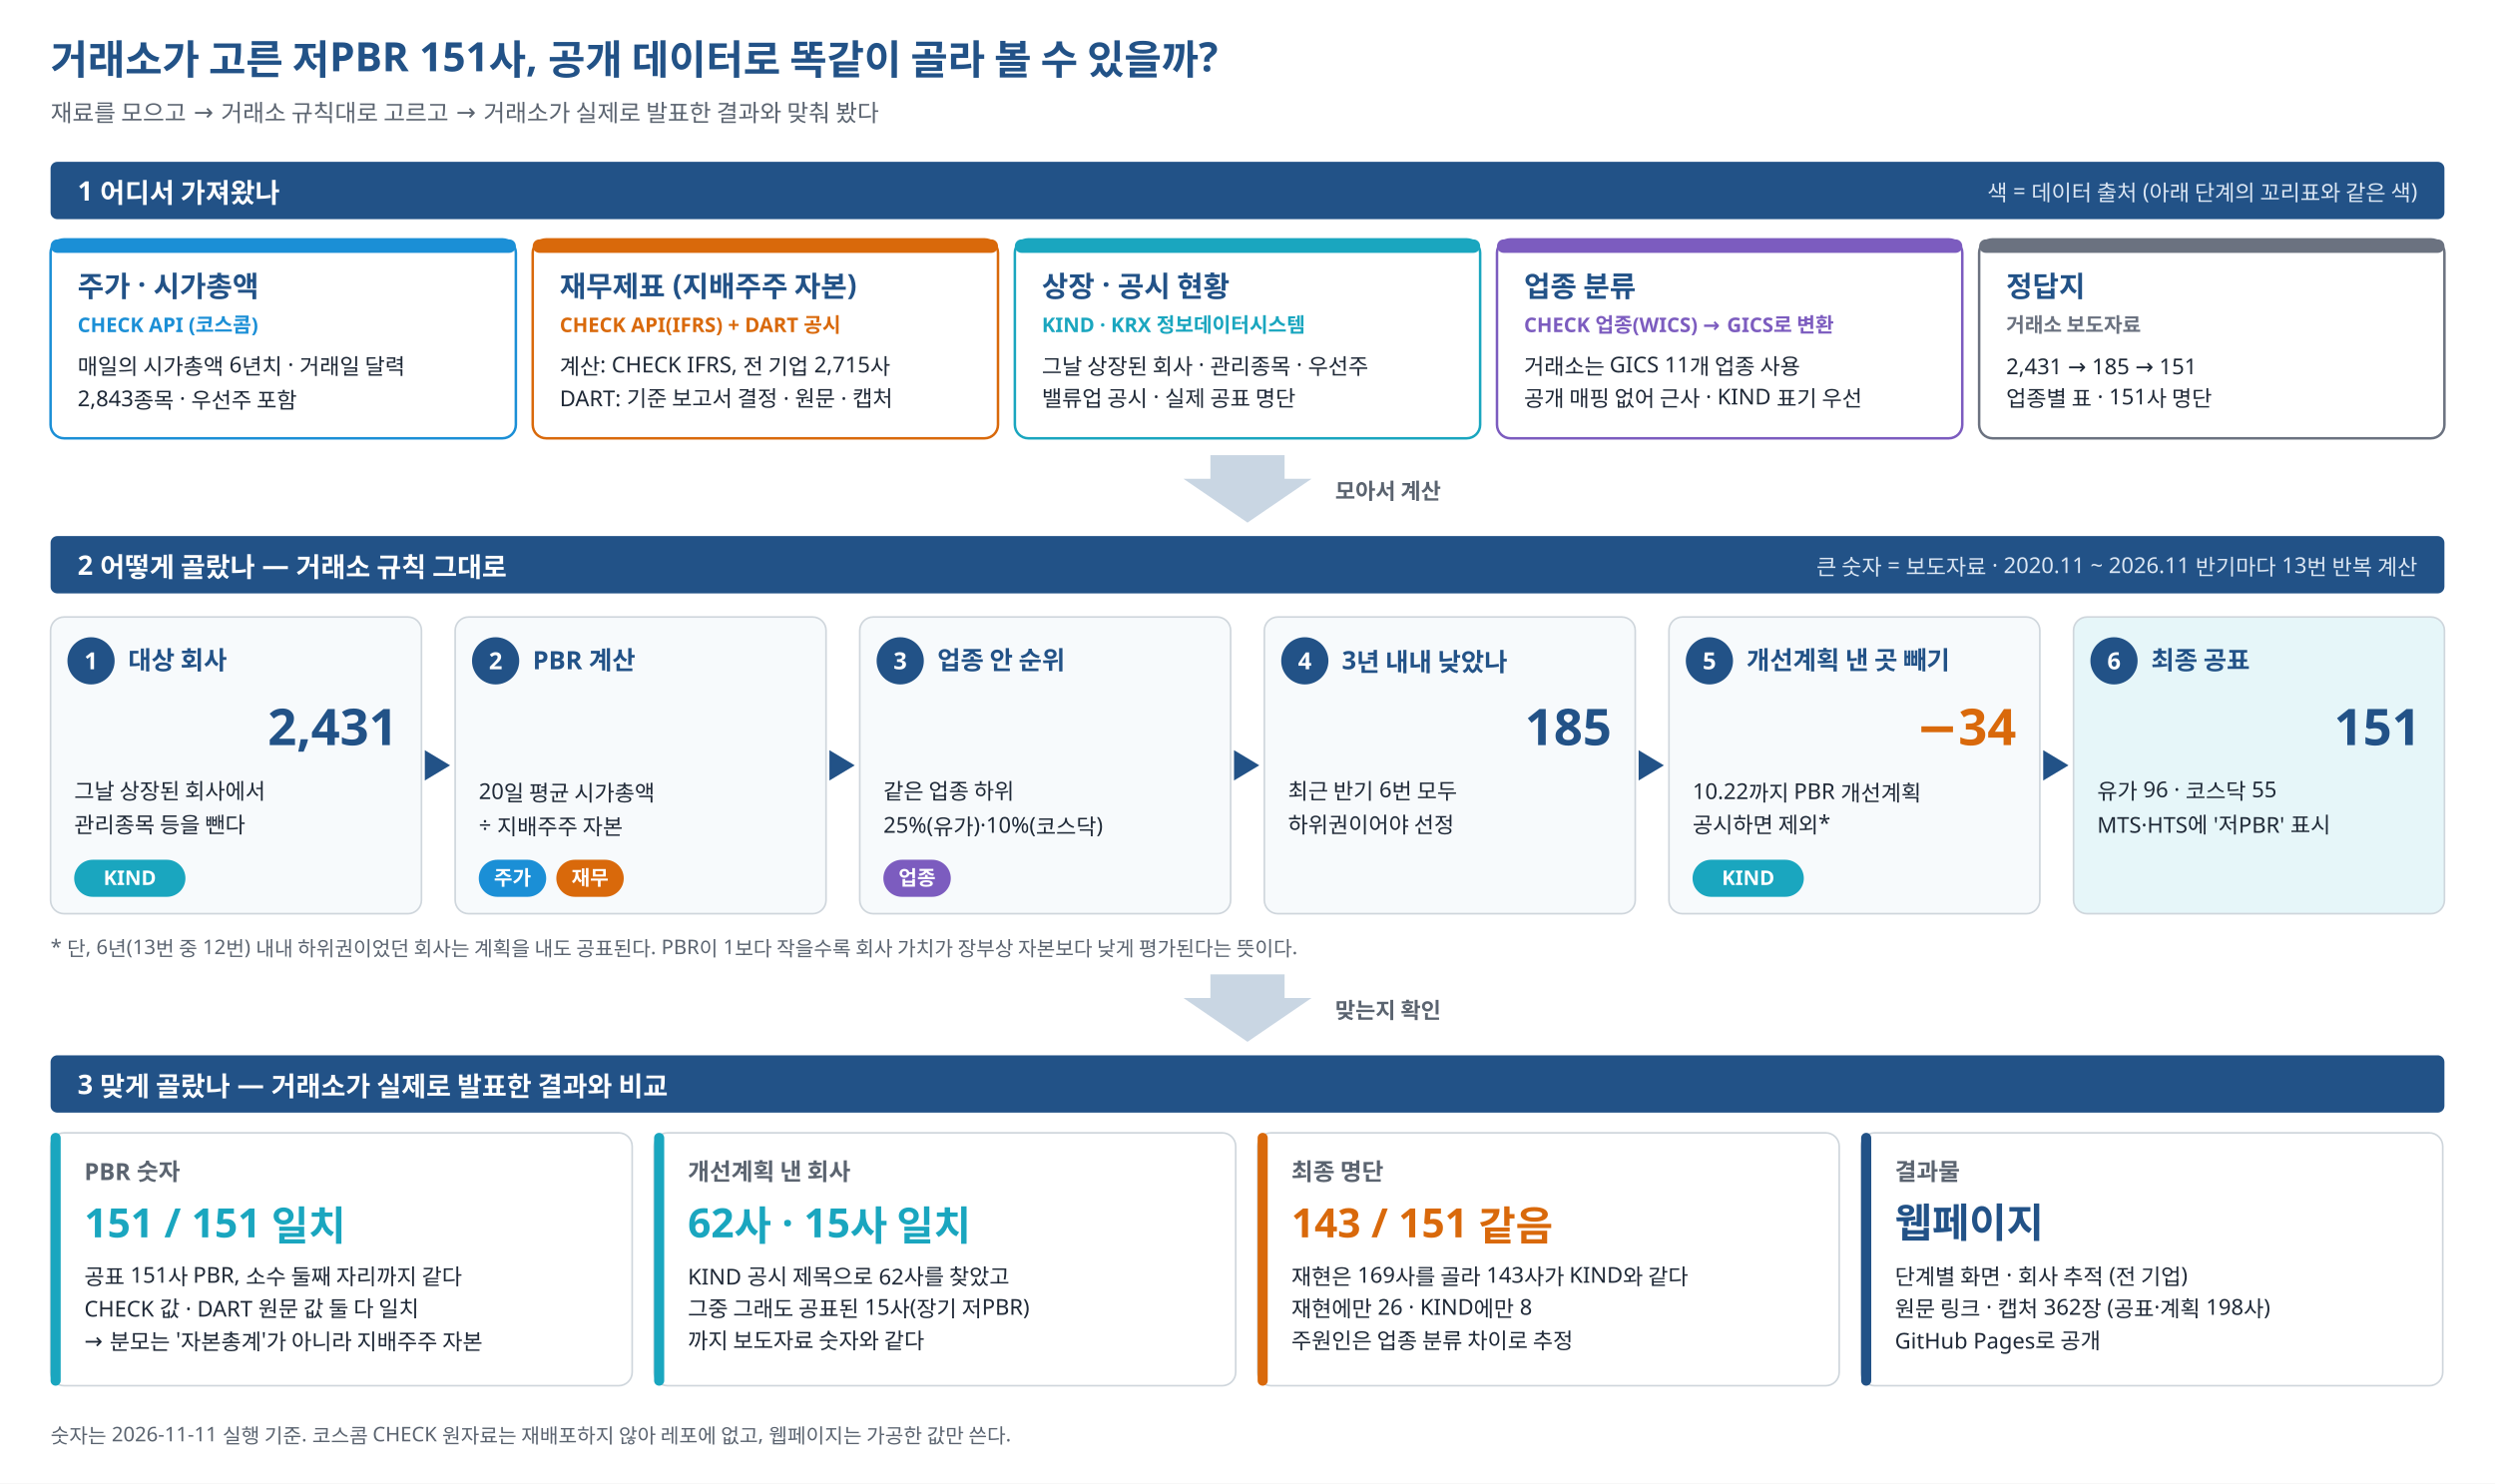
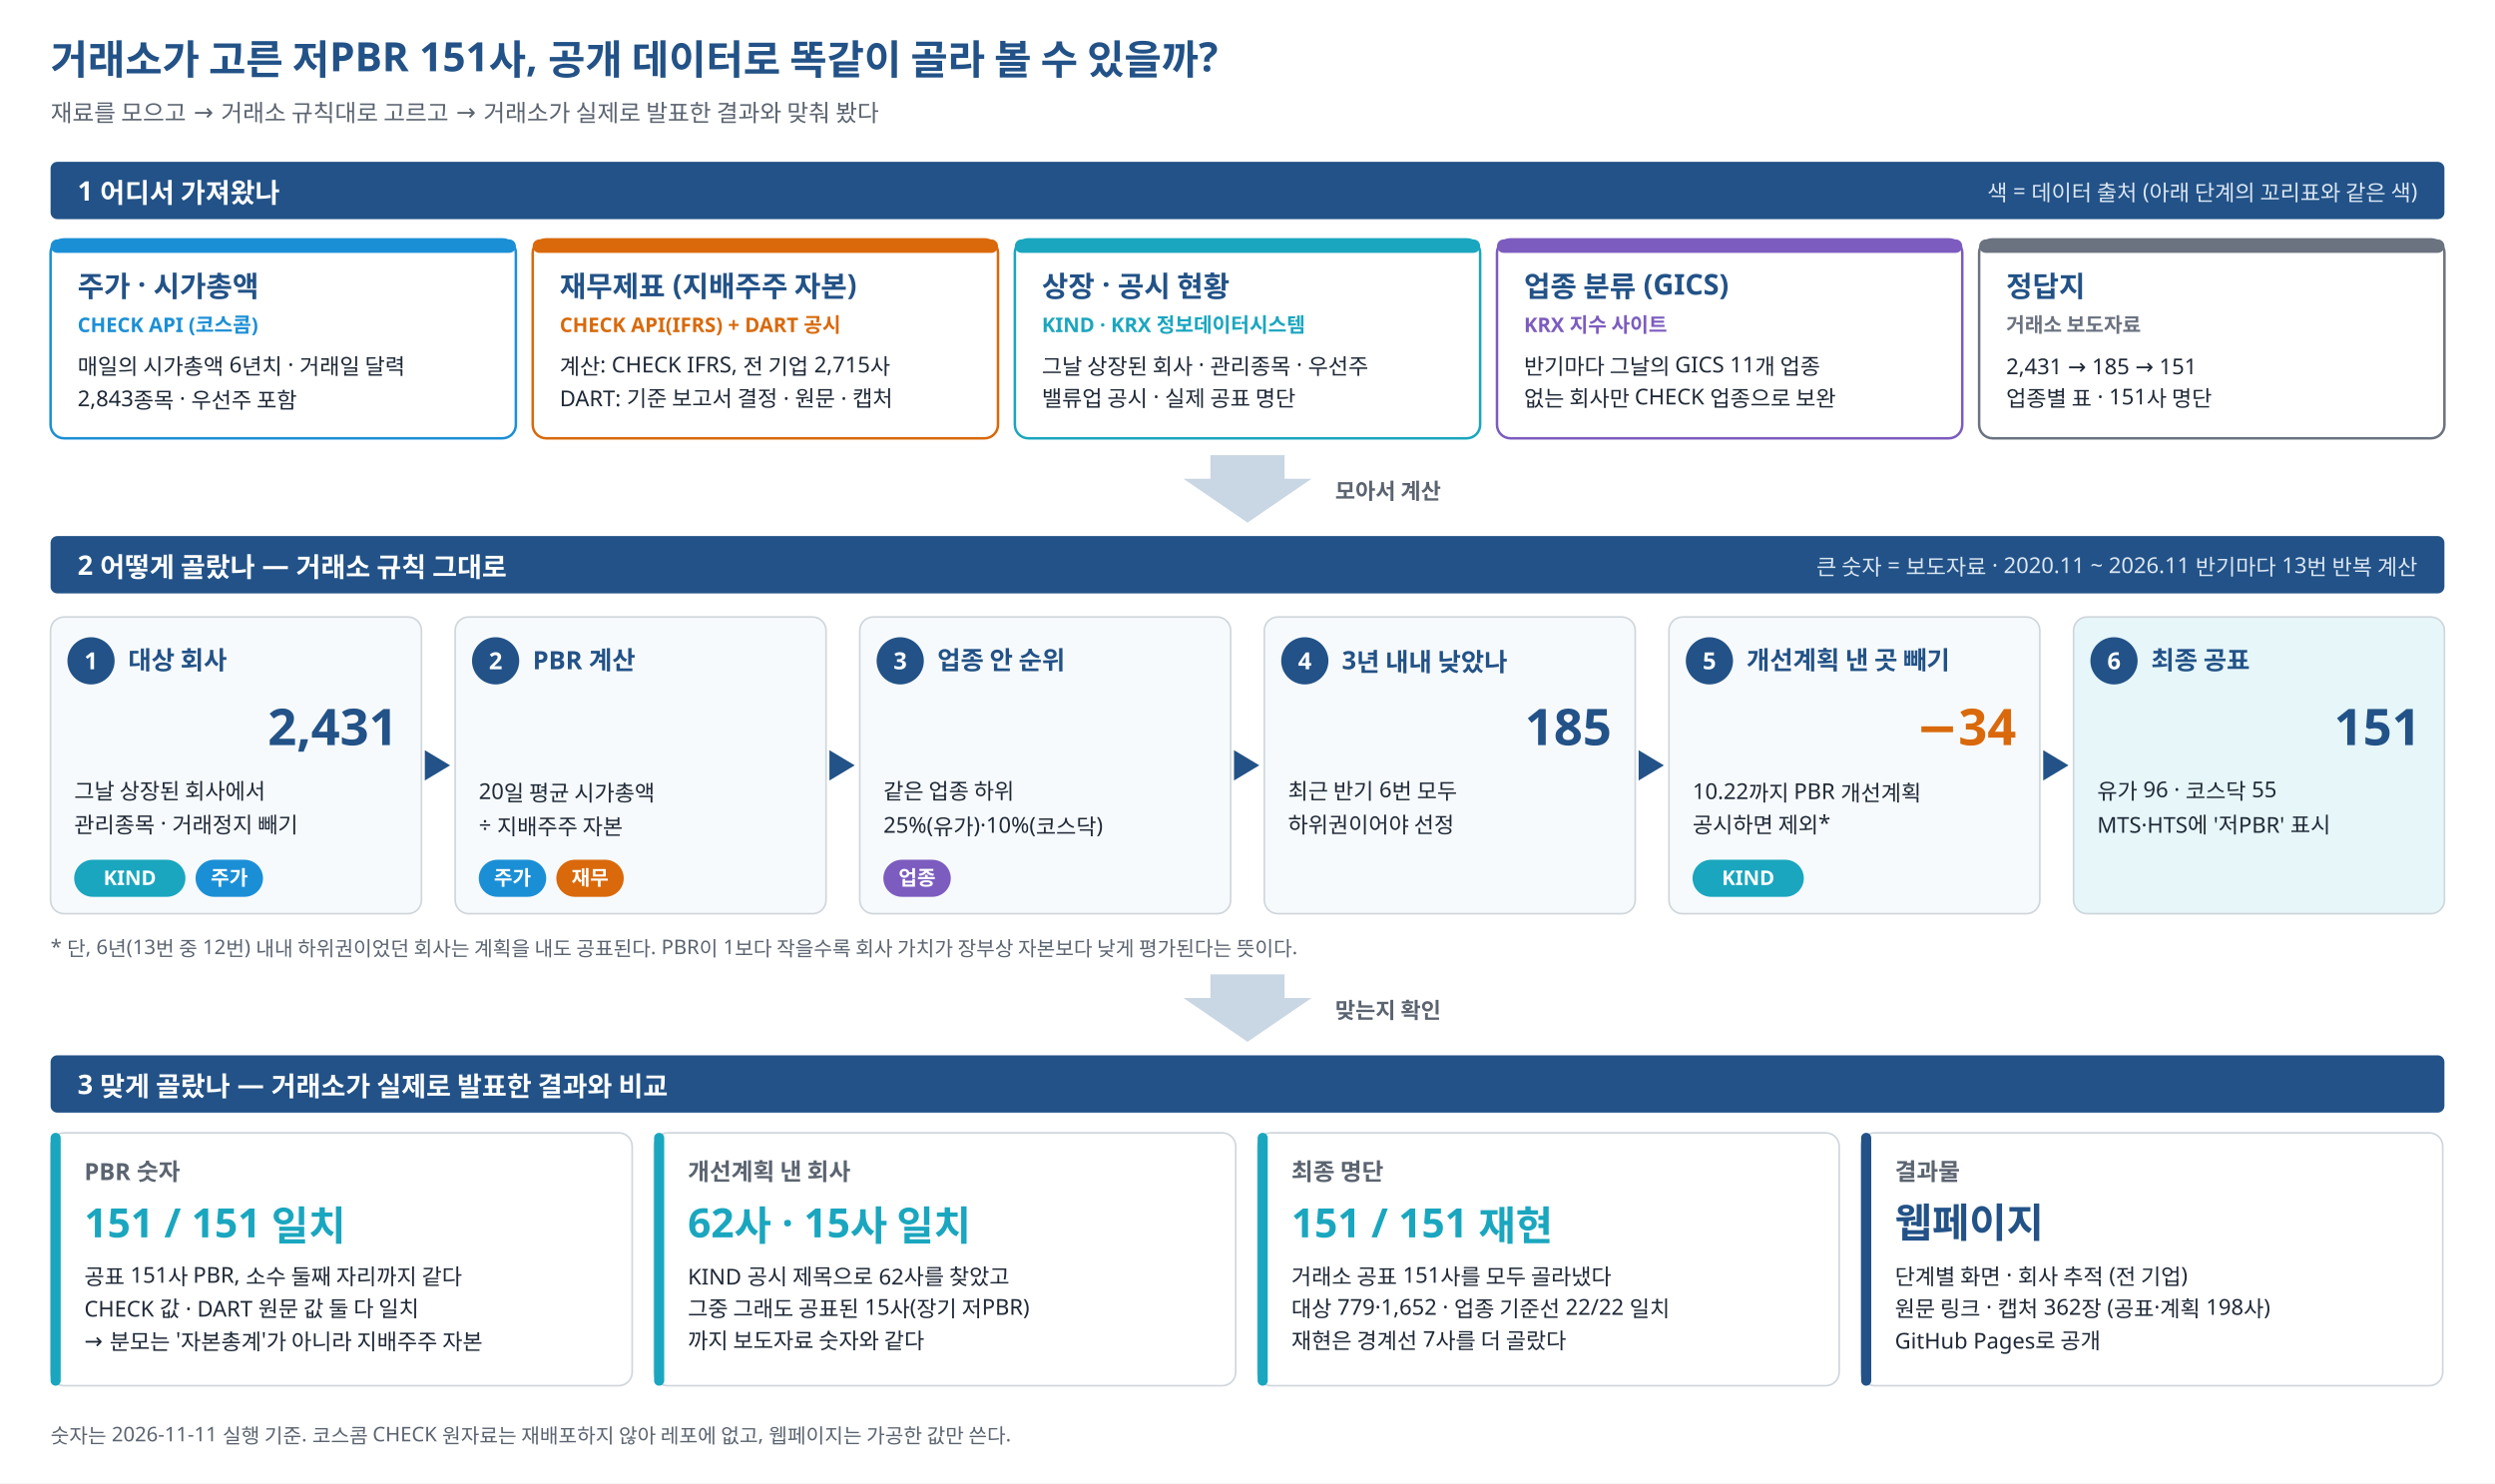
<svg xmlns="http://www.w3.org/2000/svg" viewBox="0 0 1480 880" width="1480" height="880" font-family="'Noto Sans KR','Malgun Gothic','Apple SD Gothic Neo',sans-serif">
  <rect width="1480" height="880" fill="#ffffff" />
  <text x="30" y="44" font-size="24" font-weight="700" fill="#225287" text-anchor="start">거래소가 고른 저PBR 151사, 공개 데이터로 똑같이 골라 볼 수 있을까?</text>
  <text x="30" y="72" font-size="14" font-weight="400" fill="#5b6470" text-anchor="start">재료를 모으고 → 거래소 규칙대로 고르고 → 거래소가 실제로 발표한 결과와 맞춰 봤다</text>
  <rect x="30" y="96" width="1420" height="34" rx="4" fill="#225287" />
  <text x="46" y="119" font-size="16" font-weight="700" fill="#fff" text-anchor="start">1  어디서 가져왔나</text>
  <text x="1434" y="119" font-size="13" font-weight="400" fill="#dbe6f3" text-anchor="end">색 = 데이터 출처 (아래 단계의 꼬리표와 같은 색)</text>
  <rect x="30" y="142" width="276" height="118" rx="8" fill="#fff" stroke="#1b8fd6" stroke-width="1.5" />
  <rect x="30" y="142" width="276" height="8" rx="4" fill="#1b8fd6" />
  <text x="46" y="176" font-size="17" font-weight="700" fill="#225287" text-anchor="start">주가 · 시가총액</text>
  <text x="46" y="197" font-size="12" font-weight="700" fill="#1b8fd6" text-anchor="start">CHECK API (코스콤)</text>
  <text x="46" y="222" font-size="13" font-weight="400" fill="#1f2937" text-anchor="start">매일의 시가총액 6년치 · 거래일 달력</text>
  <text x="46" y="241" font-size="13" font-weight="400" fill="#1f2937" text-anchor="start">2,843종목 · 우선주 포함</text>
  <rect x="316" y="142" width="276" height="118" rx="8" fill="#fff" stroke="#d9690b" stroke-width="1.5" />
  <rect x="316" y="142" width="276" height="8" rx="4" fill="#d9690b" />
  <text x="332" y="176" font-size="17" font-weight="700" fill="#225287" text-anchor="start">재무제표 (지배주주 자본)</text>
  <text x="332" y="197" font-size="12" font-weight="700" fill="#d9690b" text-anchor="start">CHECK API(IFRS) + DART 공시</text>
  <text x="332" y="222" font-size="13" font-weight="400" fill="#1f2937" text-anchor="start">계산: CHECK IFRS, 전 기업 2,715사</text>
  <text x="332" y="241" font-size="13" font-weight="400" fill="#1f2937" text-anchor="start">DART: 기준 보고서 결정 · 원문 · 캡처</text>
  <rect x="602" y="142" width="276" height="118" rx="8" fill="#fff" stroke="#1aa6bf" stroke-width="1.5" />
  <rect x="602" y="142" width="276" height="8" rx="4" fill="#1aa6bf" />
  <text x="618" y="176" font-size="17" font-weight="700" fill="#225287" text-anchor="start">상장 · 공시 현황</text>
  <text x="618" y="197" font-size="12" font-weight="700" fill="#1aa6bf" text-anchor="start">KIND · KRX 정보데이터시스템</text>
  <text x="618" y="222" font-size="13" font-weight="400" fill="#1f2937" text-anchor="start">그날 상장된 회사 · 관리종목 · 우선주</text>
  <text x="618" y="241" font-size="13" font-weight="400" fill="#1f2937" text-anchor="start">밸류업 공시 · 실제 공표 명단</text>
  <rect x="888" y="142" width="276" height="118" rx="8" fill="#fff" stroke="#7c5cbf" stroke-width="1.5" />
  <rect x="888" y="142" width="276" height="8" rx="4" fill="#7c5cbf" />
-   <text x="904" y="176" font-size="17" font-weight="700" fill="#225287" text-anchor="start">업종 분류</text>
-   <text x="904" y="197" font-size="12" font-weight="700" fill="#7c5cbf" text-anchor="start">CHECK 업종(WICS) → GICS로 변환</text>
-   <text x="904" y="222" font-size="13" font-weight="400" fill="#1f2937" text-anchor="start">거래소는 GICS 11개 업종 사용</text>
-   <text x="904" y="241" font-size="13" font-weight="400" fill="#1f2937" text-anchor="start">공개 매핑 없어 근사 · KIND 표기 우선</text>
+   <text x="904" y="176" font-size="17" font-weight="700" fill="#225287" text-anchor="start">업종 분류 (GICS)</text>
+   <text x="904" y="197" font-size="12" font-weight="700" fill="#7c5cbf" text-anchor="start">KRX 지수 사이트</text>
+   <text x="904" y="222" font-size="13" font-weight="400" fill="#1f2937" text-anchor="start">반기마다 그날의 GICS 11개 업종</text>
+   <text x="904" y="241" font-size="13" font-weight="400" fill="#1f2937" text-anchor="start">없는 회사만 CHECK 업종으로 보완</text>
  <rect x="1174" y="142" width="276" height="118" rx="8" fill="#fff" stroke="#6b7280" stroke-width="1.5" />
  <rect x="1174" y="142" width="276" height="8" rx="4" fill="#6b7280" />
  <text x="1190" y="176" font-size="17" font-weight="700" fill="#225287" text-anchor="start">정답지</text>
  <text x="1190" y="197" font-size="12" font-weight="700" fill="#6b7280" text-anchor="start">거래소 보도자료</text>
  <text x="1190" y="222" font-size="13" font-weight="400" fill="#1f2937" text-anchor="start">2,431 → 185 → 151</text>
  <text x="1190" y="241" font-size="13" font-weight="400" fill="#1f2937" text-anchor="start">업종별 표 · 151사 명단</text>
  <path d="M718.0,270 L762.0,270 L762.0,284 L778.0,284 L740.0,310 L702.0,284 L718.0,284 z" fill="#c9d6e3" />
  <text x="792.0" y="296" font-size="13" font-weight="700" fill="#5b6470" text-anchor="start">모아서 계산</text>
  <rect x="30" y="318" width="1420" height="34" rx="4" fill="#225287" />
  <text x="46" y="341" font-size="16" font-weight="700" fill="#fff" text-anchor="start">2  어떻게 골랐나 — 거래소 규칙 그대로</text>
  <text x="1434" y="341" font-size="13" font-weight="400" fill="#dbe6f3" text-anchor="end">큰 숫자 = 보도자료 · 2020.11 ~ 2026.11 반기마다 13번 반복 계산</text>
  <rect x="30" y="366" width="220" height="176" rx="8" fill="#f7fafc" stroke="#cfd6dc" />
  <circle cx="54" cy="392" r="14" fill="#225287" />
  <text x="54" y="397" font-size="14" font-weight="700" fill="#fff" text-anchor="middle">1</text>
  <text x="76" y="397" font-size="15" font-weight="700" fill="#225287" text-anchor="start">대상 회사</text>
  <text x="236" y="442" font-size="30" font-weight="700" fill="#225287" text-anchor="end">2,431</text>
  <text x="44" y="474" font-size="13" font-weight="400" fill="#1f2937" text-anchor="start">그날 상장된 회사에서</text>
-   <text x="44" y="494" font-size="13" font-weight="400" fill="#1f2937" text-anchor="start">관리종목 등을 뺀다</text>
+   <text x="44" y="494" font-size="13" font-weight="400" fill="#1f2937" text-anchor="start">관리종목 · 거래정지 빼기</text>
  <rect x="44" y="510" width="66" height="22" rx="11" fill="#1aa6bf" />
  <text x="77.0" y="525" font-size="12" font-weight="700" fill="#fff" text-anchor="middle">KIND</text>
+   <rect x="116" y="510" width="40" height="22" rx="11" fill="#1b8fd6" />
+   <text x="136.0" y="525" font-size="12" font-weight="700" fill="#fff" text-anchor="middle">주가</text>
  <path d="M252,445.0 L267,454.0 L252,463.0 z" fill="#225287" />
  <rect x="270" y="366" width="220" height="176" rx="8" fill="#f7fafc" stroke="#cfd6dc" />
  <circle cx="294" cy="392" r="14" fill="#225287" />
  <text x="294" y="397" font-size="14" font-weight="700" fill="#fff" text-anchor="middle">2</text>
  <text x="316" y="397" font-size="15" font-weight="700" fill="#225287" text-anchor="start">PBR 계산</text>
  <text x="284" y="474" font-size="13" font-weight="400" fill="#1f2937" text-anchor="start">20일 평균 시가총액</text>
  <text x="284" y="494" font-size="13" font-weight="400" fill="#1f2937" text-anchor="start">÷ 지배주주 자본</text>
  <rect x="284" y="510" width="40" height="22" rx="11" fill="#1b8fd6" />
  <text x="304.0" y="525" font-size="12" font-weight="700" fill="#fff" text-anchor="middle">주가</text>
  <rect x="330" y="510" width="40" height="22" rx="11" fill="#d9690b" />
  <text x="350.0" y="525" font-size="12" font-weight="700" fill="#fff" text-anchor="middle">재무</text>
  <path d="M492,445.0 L507,454.0 L492,463.0 z" fill="#225287" />
  <rect x="510" y="366" width="220" height="176" rx="8" fill="#f7fafc" stroke="#cfd6dc" />
  <circle cx="534" cy="392" r="14" fill="#225287" />
  <text x="534" y="397" font-size="14" font-weight="700" fill="#fff" text-anchor="middle">3</text>
  <text x="556" y="397" font-size="15" font-weight="700" fill="#225287" text-anchor="start">업종 안 순위</text>
  <text x="524" y="474" font-size="13" font-weight="400" fill="#1f2937" text-anchor="start">같은 업종 하위</text>
  <text x="524" y="494" font-size="13" font-weight="400" fill="#1f2937" text-anchor="start">25%(유가)·10%(코스닥)</text>
  <rect x="524" y="510" width="40" height="22" rx="11" fill="#7c5cbf" />
  <text x="544.0" y="525" font-size="12" font-weight="700" fill="#fff" text-anchor="middle">업종</text>
  <path d="M732,445.0 L747,454.0 L732,463.0 z" fill="#225287" />
  <rect x="750" y="366" width="220" height="176" rx="8" fill="#f7fafc" stroke="#cfd6dc" />
  <circle cx="774" cy="392" r="14" fill="#225287" />
  <text x="774" y="397" font-size="14" font-weight="700" fill="#fff" text-anchor="middle">4</text>
  <text x="796" y="397" font-size="15" font-weight="700" fill="#225287" text-anchor="start">3년 내내 낮았나</text>
  <text x="956" y="442" font-size="30" font-weight="700" fill="#225287" text-anchor="end">185</text>
  <text x="764" y="474" font-size="13" font-weight="400" fill="#1f2937" text-anchor="start">최근 반기 6번 모두</text>
  <text x="764" y="494" font-size="13" font-weight="400" fill="#1f2937" text-anchor="start">하위권이어야 선정</text>
  <path d="M972,445.0 L987,454.0 L972,463.0 z" fill="#225287" />
  <rect x="990" y="366" width="220" height="176" rx="8" fill="#f7fafc" stroke="#cfd6dc" />
  <circle cx="1014" cy="392" r="14" fill="#225287" />
  <text x="1014" y="397" font-size="14" font-weight="700" fill="#fff" text-anchor="middle">5</text>
  <text x="1036" y="397" font-size="15" font-weight="700" fill="#225287" text-anchor="start">개선계획 낸 곳 빼기</text>
  <text x="1196" y="442" font-size="30" font-weight="700" fill="#d9690b" text-anchor="end">−34</text>
  <text x="1004" y="474" font-size="13" font-weight="400" fill="#1f2937" text-anchor="start">10.22까지 PBR 개선계획</text>
  <text x="1004" y="494" font-size="13" font-weight="400" fill="#1f2937" text-anchor="start">공시하면 제외*</text>
  <rect x="1004" y="510" width="66" height="22" rx="11" fill="#1aa6bf" />
  <text x="1037.0" y="525" font-size="12" font-weight="700" fill="#fff" text-anchor="middle">KIND</text>
  <path d="M1212,445.0 L1227,454.0 L1212,463.0 z" fill="#225287" />
  <rect x="1230" y="366" width="220" height="176" rx="8" fill="#e6f6f9" stroke="#cfd6dc" />
  <circle cx="1254" cy="392" r="14" fill="#225287" />
  <text x="1254" y="397" font-size="14" font-weight="700" fill="#fff" text-anchor="middle">6</text>
  <text x="1276" y="397" font-size="15" font-weight="700" fill="#225287" text-anchor="start">최종 공표</text>
  <text x="1436" y="442" font-size="30" font-weight="700" fill="#225287" text-anchor="end">151</text>
  <text x="1244" y="474" font-size="13" font-weight="400" fill="#1f2937" text-anchor="start">유가 96 · 코스닥 55</text>
  <text x="1244" y="494" font-size="13" font-weight="400" fill="#1f2937" text-anchor="start">MTS·HTS에 '저PBR' 표시</text>
  <text x="30" y="566" font-size="12" font-weight="400" fill="#5b6470" text-anchor="start">* 단, 6년(13번 중 12번) 내내 하위권이었던 회사는 계획을 내도 공표된다.    PBR이 1보다 작을수록 회사 가치가 장부상 자본보다 낮게 평가된다는 뜻이다.</text>
  <path d="M718.0,578 L762.0,578 L762.0,592 L778.0,592 L740.0,618 L702.0,592 L718.0,592 z" fill="#c9d6e3" />
  <text x="792.0" y="604" font-size="13" font-weight="700" fill="#5b6470" text-anchor="start">맞는지 확인</text>
  <rect x="30" y="626" width="1420" height="34" rx="4" fill="#225287" />
  <text x="46" y="649" font-size="16" font-weight="700" fill="#fff" text-anchor="start">3  맞게 골랐나 — 거래소가 실제로 발표한 결과와 비교</text>
  <text x="1434" y="649" font-size="13" font-weight="400" fill="#dbe6f3" text-anchor="end" />
  <rect x="30" y="672" width="345" height="150" rx="8" fill="#fff" stroke="#cfd6dc" />
  <rect x="30" y="672" width="6" height="150" rx="3" fill="#1aa6bf" />
  <text x="50" y="700" font-size="14" font-weight="700" fill="#5b6470" text-anchor="start">PBR 숫자</text>
  <text x="50" y="734" font-size="24" font-weight="700" fill="#1aa6bf" text-anchor="start">151 / 151 일치</text>
  <text x="50" y="762" font-size="13" font-weight="400" fill="#1f2937" text-anchor="start">공표 151사 PBR, 소수 둘째 자리까지 같다</text>
  <text x="50" y="781" font-size="13" font-weight="400" fill="#1f2937" text-anchor="start">CHECK 값 · DART 원문 값 둘 다 일치</text>
  <text x="50" y="800" font-size="13" font-weight="400" fill="#1f2937" text-anchor="start">→ 분모는 '자본총계'가 아니라 지배주주 자본</text>
  <rect x="388" y="672" width="345" height="150" rx="8" fill="#fff" stroke="#cfd6dc" />
  <rect x="388" y="672" width="6" height="150" rx="3" fill="#1aa6bf" />
  <text x="408" y="700" font-size="14" font-weight="700" fill="#5b6470" text-anchor="start">개선계획 낸 회사</text>
  <text x="408" y="734" font-size="24" font-weight="700" fill="#1aa6bf" text-anchor="start">62사 · 15사 일치</text>
  <text x="408" y="762" font-size="13" font-weight="400" fill="#1f2937" text-anchor="start">KIND 공시 제목으로 62사를 찾았고</text>
  <text x="408" y="781" font-size="13" font-weight="400" fill="#1f2937" text-anchor="start">그중 그래도 공표된 15사(장기 저PBR)</text>
  <text x="408" y="800" font-size="13" font-weight="400" fill="#1f2937" text-anchor="start">까지 보도자료 숫자와 같다</text>
  <rect x="746" y="672" width="345" height="150" rx="8" fill="#fff" stroke="#cfd6dc" />
-   <rect x="746" y="672" width="6" height="150" rx="3" fill="#d9690b" />
+   <rect x="746" y="672" width="6" height="150" rx="3" fill="#1aa6bf" />
  <text x="766" y="700" font-size="14" font-weight="700" fill="#5b6470" text-anchor="start">최종 명단</text>
-   <text x="766" y="734" font-size="24" font-weight="700" fill="#d9690b" text-anchor="start">143 / 151 같음</text>
-   <text x="766" y="762" font-size="13" font-weight="400" fill="#1f2937" text-anchor="start">재현은 169사를 골라 143사가 KIND와 같다</text>
-   <text x="766" y="781" font-size="13" font-weight="400" fill="#1f2937" text-anchor="start">재현에만 26 · KIND에만 8</text>
-   <text x="766" y="800" font-size="13" font-weight="400" fill="#1f2937" text-anchor="start">주원인은 업종 분류 차이로 추정</text>
+   <text x="766" y="734" font-size="24" font-weight="700" fill="#1aa6bf" text-anchor="start">151 / 151 재현</text>
+   <text x="766" y="762" font-size="13" font-weight="400" fill="#1f2937" text-anchor="start">거래소 공표 151사를 모두 골라냈다</text>
+   <text x="766" y="781" font-size="13" font-weight="400" fill="#1f2937" text-anchor="start">대상 779·1,652 · 업종 기준선 22/22 일치</text>
+   <text x="766" y="800" font-size="13" font-weight="400" fill="#1f2937" text-anchor="start">재현은 경계선 7사를 더 골랐다</text>
  <rect x="1104" y="672" width="345" height="150" rx="8" fill="#fff" stroke="#cfd6dc" />
  <rect x="1104" y="672" width="6" height="150" rx="3" fill="#225287" />
  <text x="1124" y="700" font-size="14" font-weight="700" fill="#5b6470" text-anchor="start">결과물</text>
  <text x="1124" y="734" font-size="24" font-weight="700" fill="#225287" text-anchor="start">웹페이지</text>
  <text x="1124" y="762" font-size="13" font-weight="400" fill="#1f2937" text-anchor="start">단계별 화면 · 회사 추적 (전 기업)</text>
  <text x="1124" y="781" font-size="13" font-weight="400" fill="#1f2937" text-anchor="start">원문 링크 · 캡처 362장 (공표·계획 198사)</text>
  <text x="1124" y="800" font-size="13" font-weight="400" fill="#1f2937" text-anchor="start">GitHub Pages로 공개</text>
  <text x="30" y="856" font-size="12" font-weight="400" fill="#5b6470" text-anchor="start">숫자는 2026-11-11 실행 기준. 코스콤 CHECK 원자료는 재배포하지 않아 레포에 없고, 웹페이지는 가공한 값만 쓴다.</text>
</svg>
